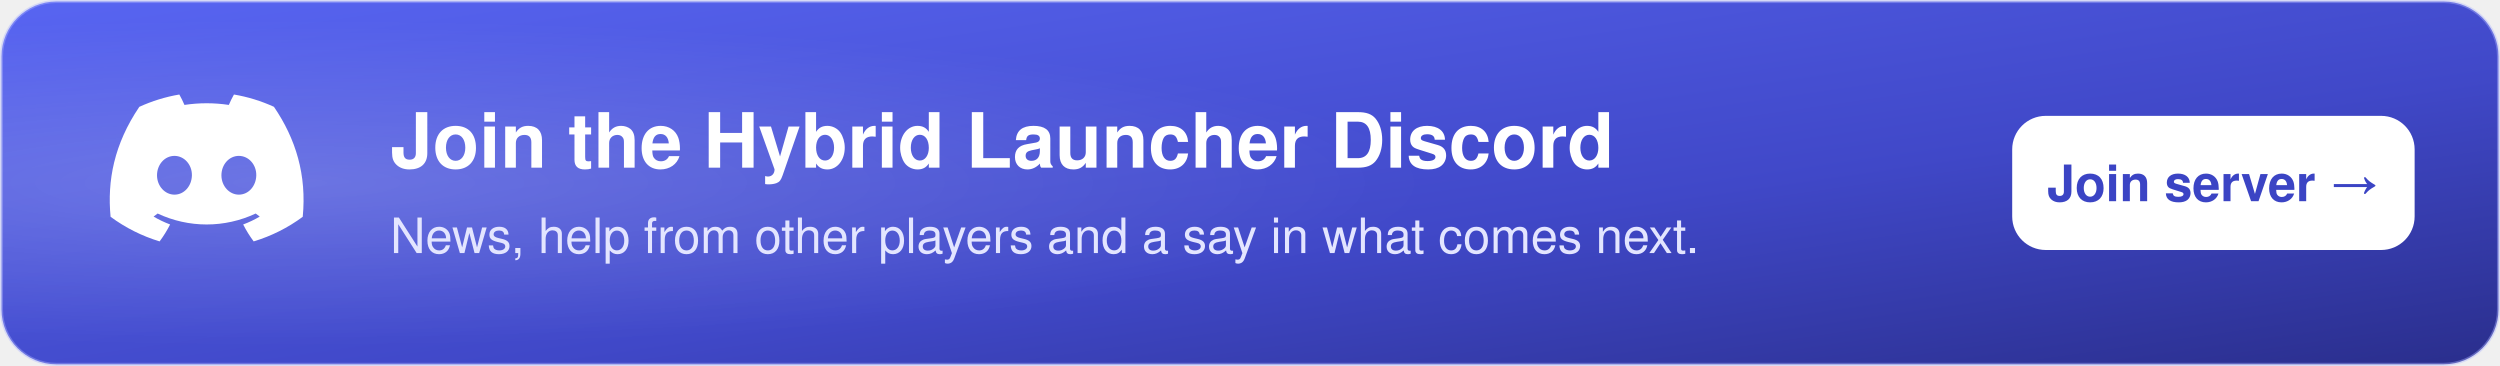
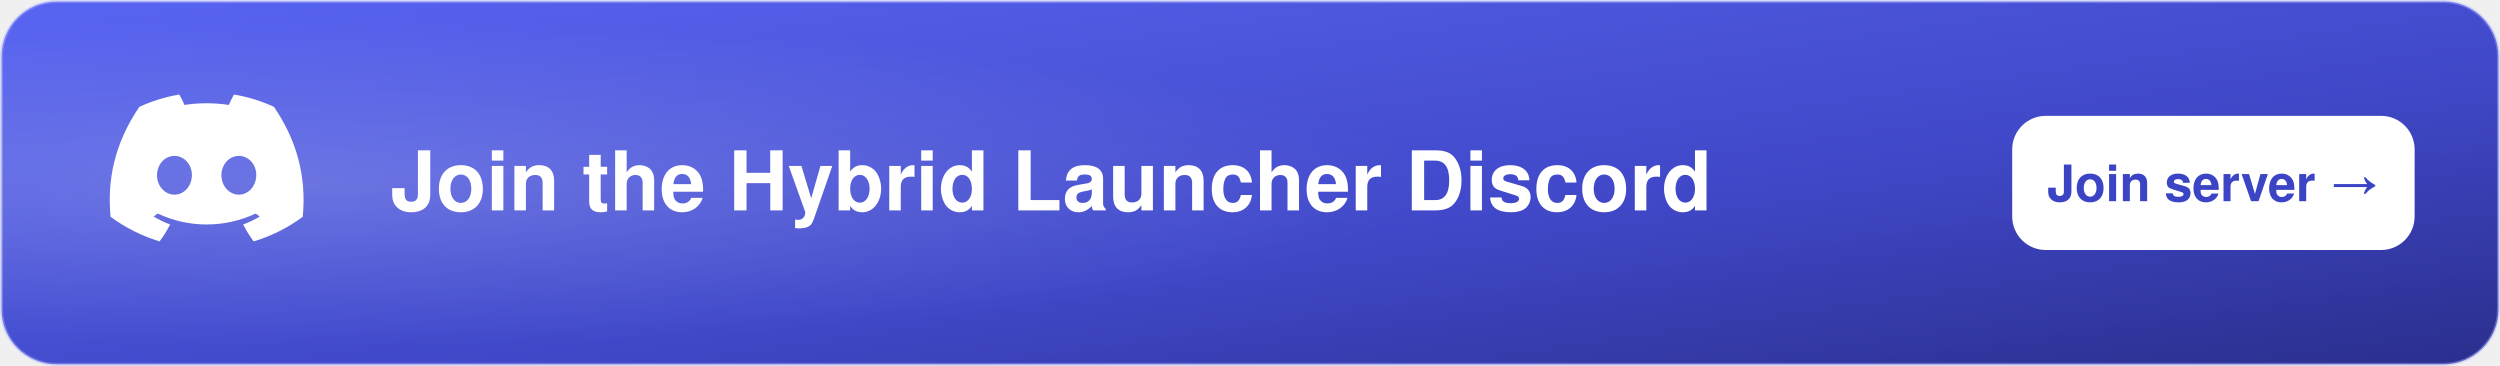
<svg xmlns="http://www.w3.org/2000/svg" width="820" height="120" viewBox="0 0 820 120" role="img" aria-label="Join the Hybrid Launcher Discord server">
  <defs>
    <linearGradient id="bg" x1="0" y1="0" x2="1" y2="1">
      <stop offset="0" stop-color="#5865F2" />
      <stop offset="0.6" stop-color="#4048C8" />
      <stop offset="1" stop-color="#2A2E8C" />
    </linearGradient>
    <radialGradient id="glow" cx="0.12" cy="0.5" r="0.45">
      <stop offset="0" stop-color="#FFFFFF" stop-opacity="0.18" />
      <stop offset="1" stop-color="#FFFFFF" stop-opacity="0" />
    </radialGradient>
  </defs>
  <rect x="0.5" y="0.5" width="819" height="119" rx="18" fill="url(#bg)" stroke="#AEB4FF" stroke-opacity="0.4" />
  <rect x="0.5" y="0.5" width="819" height="119" rx="18" fill="url(#glow)" />
  <path transform="translate(36 31) scale(0.5)" fill="#FFFFFF" d="M107.7,8.07A105.15,105.15,0,0,0,81.47,0a72.06,72.06,0,0,0-3.36,6.83A97.68,97.68,0,0,0,49,6.83,72.37,72.37,0,0,0,45.64,0,105.89,105.89,0,0,0,19.39,8.09C2.79,32.65-1.71,56.6.54,80.21h0A105.73,105.73,0,0,0,32.71,96.36,77.7,77.7,0,0,0,39.6,85.25a68.42,68.42,0,0,1-10.85-5.18c.91-.66,1.8-1.34,2.66-2a75.57,75.57,0,0,0,64.32,0c.87.71,1.76,1.39,2.66,2a68.68,68.68,0,0,1-10.87,5.19,77,77,0,0,0,6.89,11.1A105.25,105.25,0,0,0,126.6,80.22h0C129.24,52.84,122.09,29.11,107.7,8.07ZM42.45,65.69C36.18,65.69,31,60,31,53s5-12.74,11.43-12.74S54,46,53.89,53,48.84,65.69,42.45,65.69Zm42.24,0C78.41,65.69,73.25,60,73.25,53s5-12.74,11.44-12.74S96.23,46,96.12,53,91.08,65.69,84.69,65.69Z" />
-   <text x="128" y="55" fill="#FFFFFF" font-family="Segoe UI, -apple-system, Helvetica, Arial, sans-serif" font-size="25" font-weight="700">Join the Hybrid Launcher Discord</text>
-   <text x="128" y="83" fill="#E3E5FF" font-family="Segoe UI, -apple-system, Helvetica, Arial, sans-serif" font-size="16">News, help from other players and a say in what comes next.</text>
+   <text x="128" y="69" fill="#FFFFFF" font-family="Segoe UI, -apple-system, Helvetica, Arial, sans-serif" font-size="27" font-weight="700">Join the Hybrid Launcher Discord</text>
  <rect x="660" y="38" width="132" height="44" rx="11" fill="#FFFFFF" />
  <text x="726" y="66" fill="#3B44C4" text-anchor="middle" font-family="Segoe UI, -apple-system, Helvetica, Arial, sans-serif" font-size="16.5" font-weight="700">Join server →</text>
</svg>
